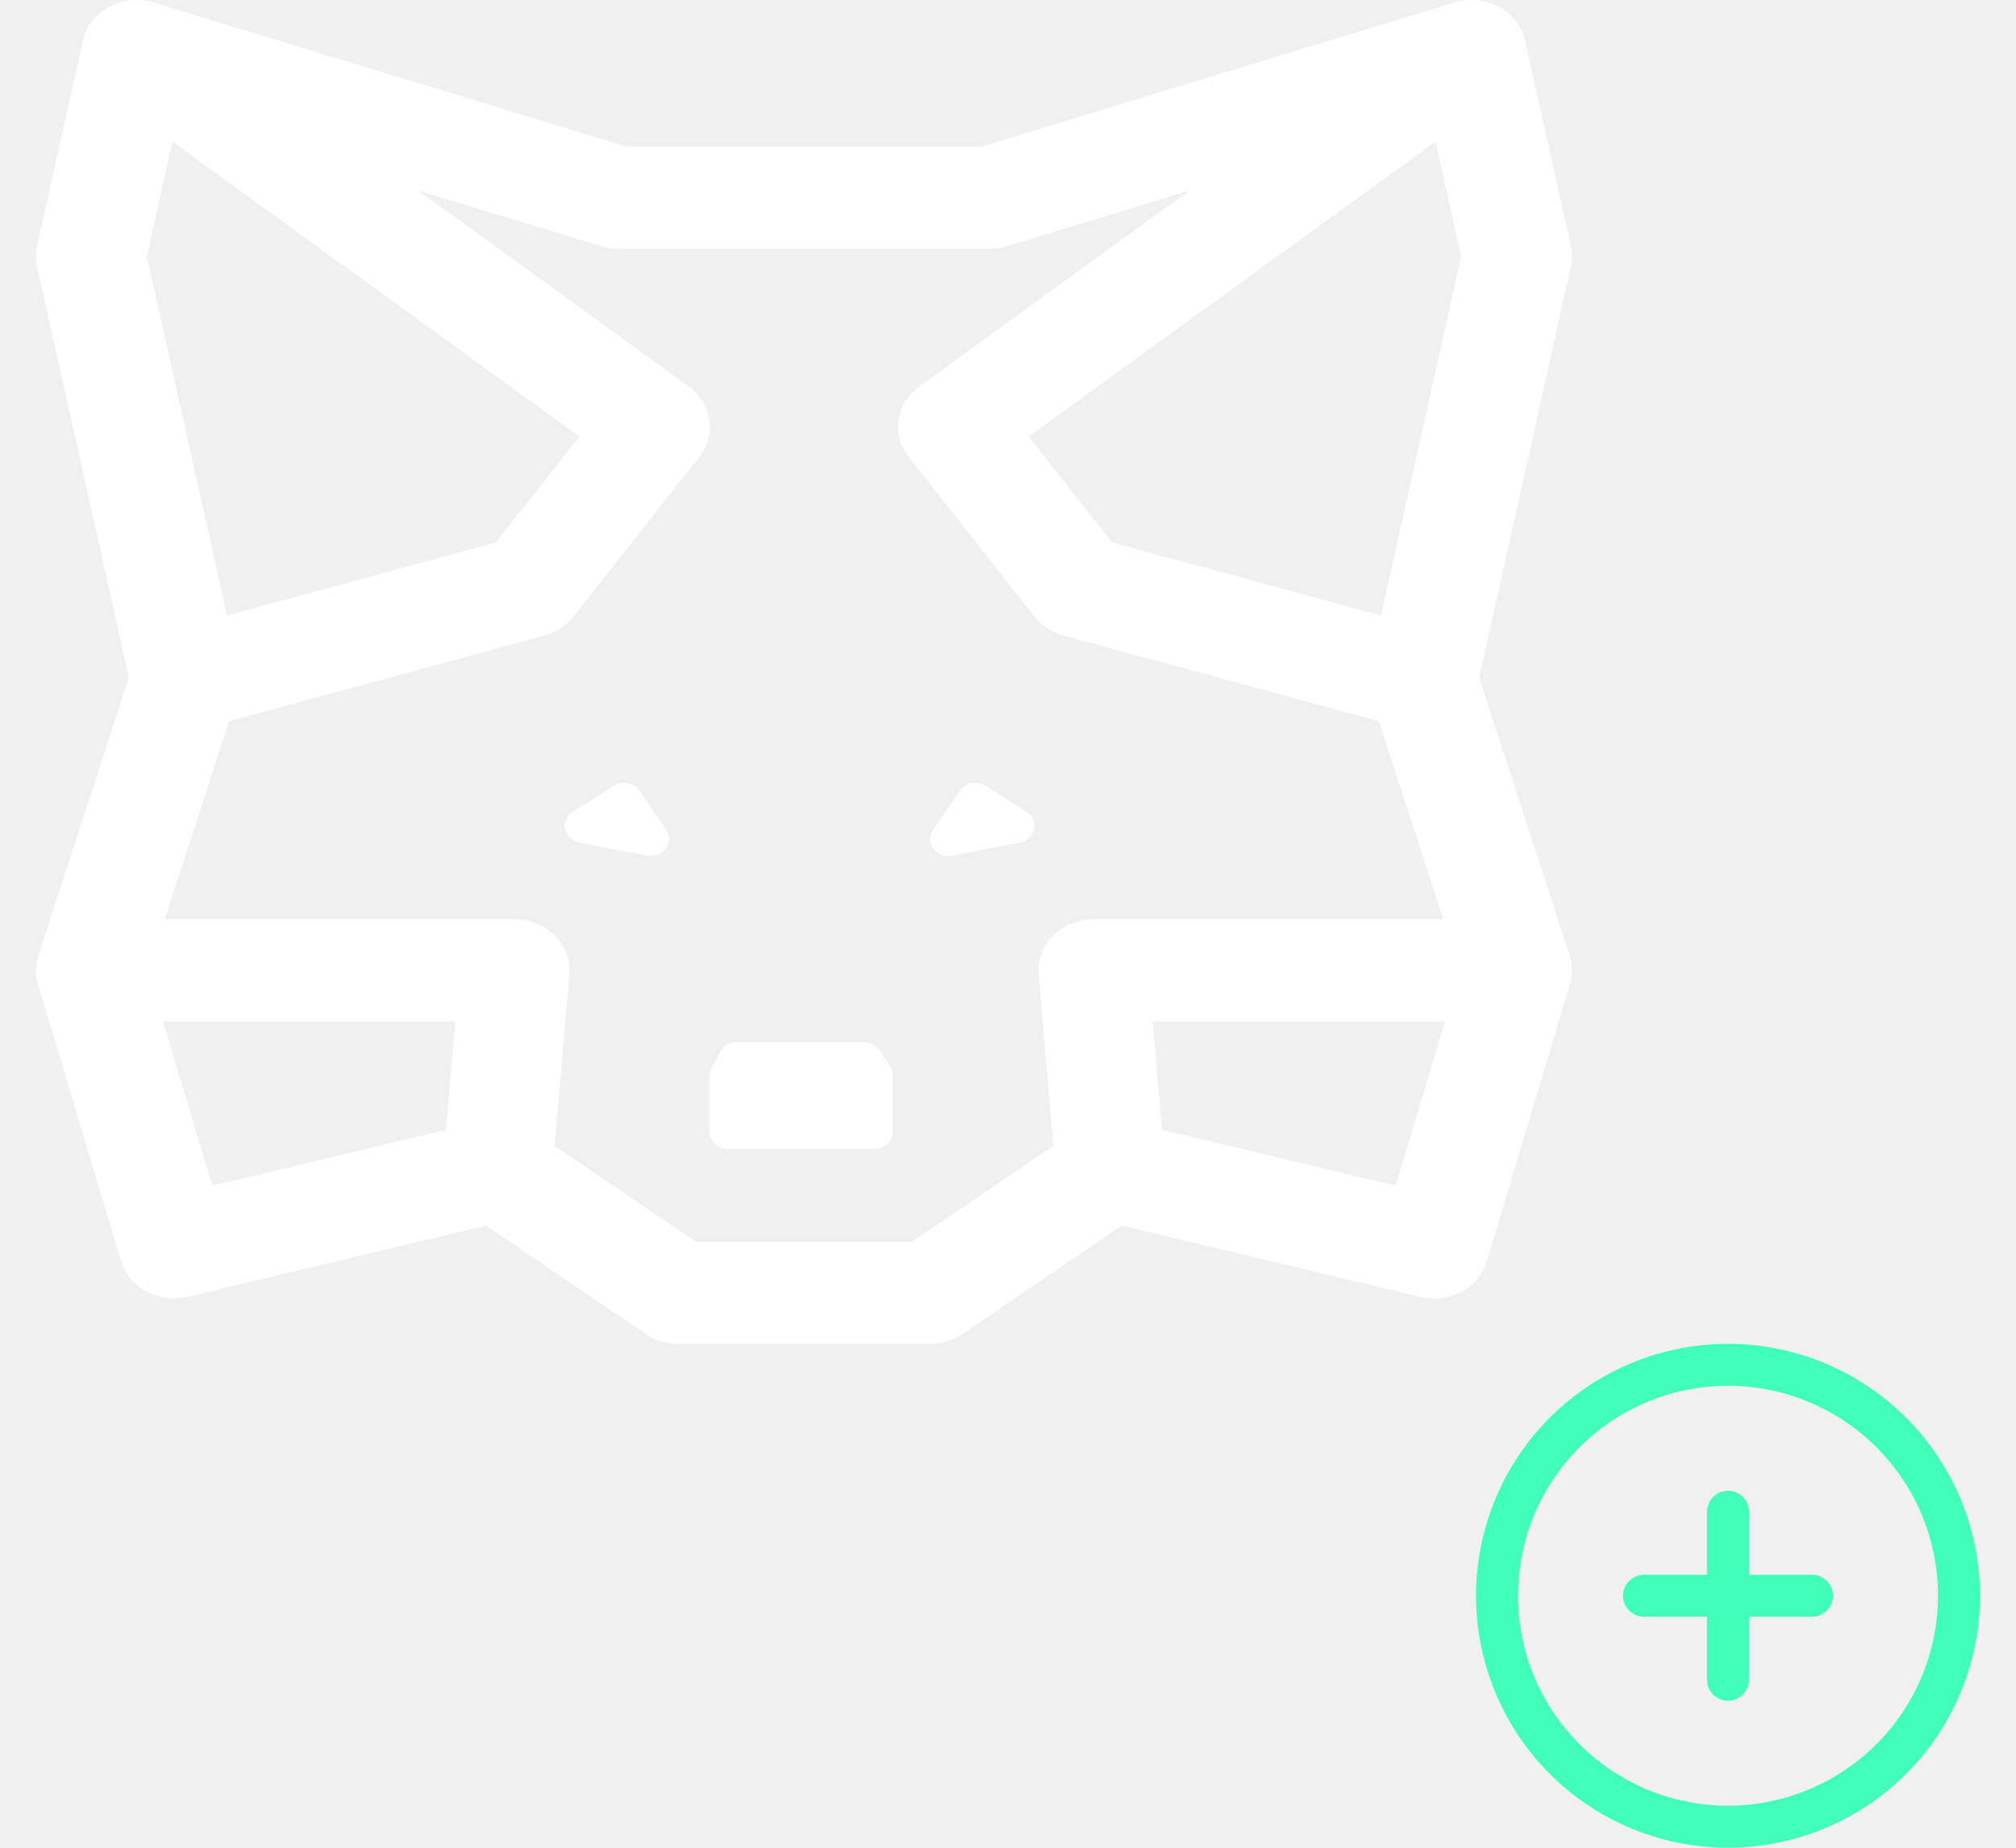
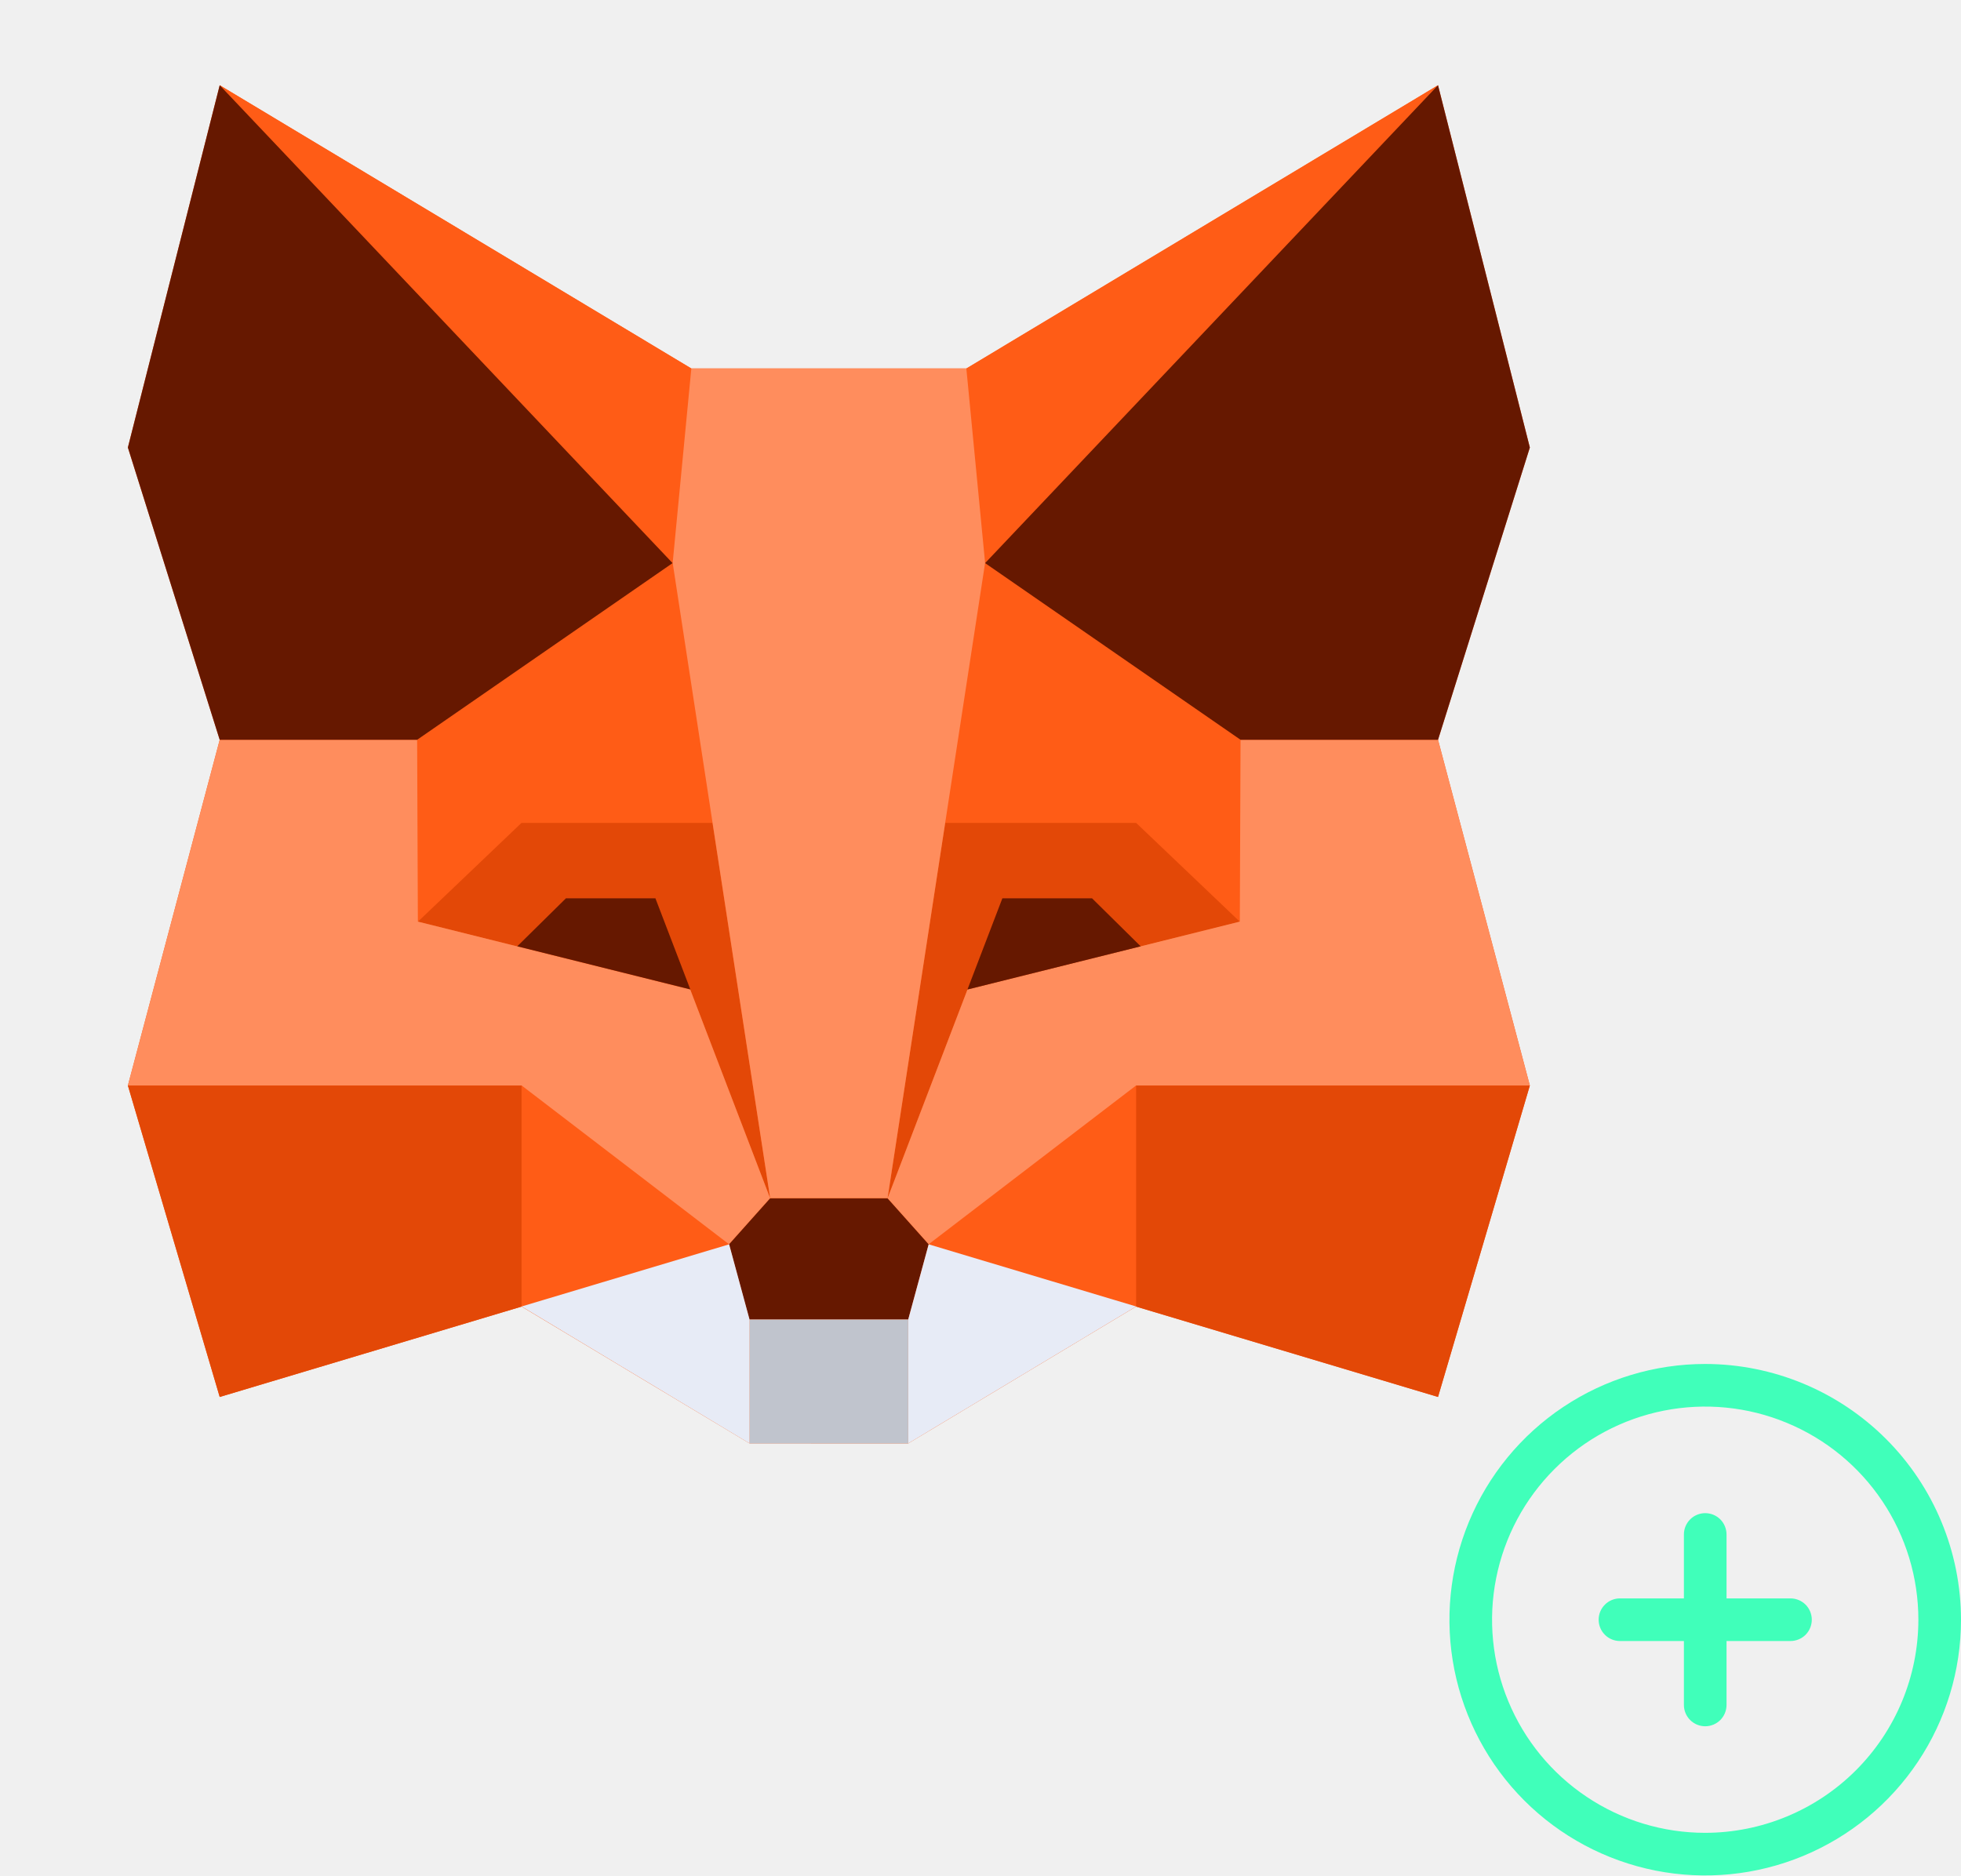
- <svg xmlns="http://www.w3.org/2000/svg" width="48" height="44" viewBox="0 0 48 44" fill="none">
-   <path d="M17.326 27.358H20.82C21.061 27.358 21.256 27.177 21.256 26.953V25.597C21.256 25.522 21.233 25.449 21.191 25.385L20.947 25.014C20.867 24.893 20.727 24.82 20.576 24.82H17.538C17.371 24.82 17.219 24.909 17.146 25.048L16.935 25.454C16.906 25.509 16.891 25.569 16.891 25.631V26.953C16.891 27.177 17.086 27.358 17.326 27.358Z" fill="white" />
-   <path d="M15.405 20.374L13.798 20.064C13.423 19.991 13.324 19.535 13.64 19.333L14.611 18.713C14.814 18.583 15.092 18.635 15.224 18.829L15.861 19.76C16.068 20.062 15.782 20.447 15.405 20.374Z" fill="white" />
-   <path d="M24.282 20.064L22.675 20.374C22.298 20.447 22.013 20.062 22.219 19.76L22.856 18.829C22.988 18.635 23.267 18.583 23.47 18.713L24.44 19.333C24.756 19.535 24.657 19.991 24.282 20.064Z" fill="white" />
-   <path fill-rule="evenodd" clip-rule="evenodd" d="M2.6 0.163C2.278 0.337 2.051 0.629 1.976 0.968L0.884 5.854C0.848 6.017 0.848 6.185 0.884 6.348L3.067 16.134L0.913 22.755C0.841 22.976 0.839 23.211 0.905 23.433L2.883 30.033C3.074 30.669 3.777 31.047 4.465 30.883L11.574 29.186L15.372 31.766C15.596 31.918 15.866 32 16.142 32H22.143C22.42 32 22.69 31.918 22.913 31.766L26.712 29.186L33.821 30.883C34.509 31.047 35.212 30.669 35.403 30.033L37.381 23.433C37.447 23.211 37.444 22.976 37.373 22.755L35.218 16.134L37.401 6.348C37.438 6.185 37.438 6.017 37.401 5.854L36.31 0.968C36.235 0.629 36.008 0.337 35.686 0.163C35.364 -0.01 34.979 -0.047 34.626 0.06L23.367 3.49H14.919L3.66 0.06C3.307 -0.047 2.921 -0.01 2.6 0.163ZM21.717 29.57H16.568L13.206 27.286L13.557 23.204C13.586 22.866 13.462 22.532 13.215 22.283C12.967 22.034 12.62 21.892 12.255 21.892H3.922L5.458 17.172L12.962 15.136C13.238 15.061 13.479 14.903 13.649 14.688L16.65 10.881C17.067 10.351 16.956 9.608 16.399 9.204L9.96 4.536L14.304 5.86C14.435 5.9 14.572 5.92 14.71 5.92H23.575C23.713 5.92 23.851 5.9 23.982 5.86L28.325 4.536L21.887 9.204C21.329 9.608 21.218 10.351 21.636 10.881L24.637 14.688C24.806 14.903 25.048 15.061 25.324 15.136L32.828 17.172L34.364 21.892H26.03C25.666 21.892 25.318 22.034 25.071 22.283C24.824 22.532 24.7 22.866 24.729 23.204L25.08 27.286L21.717 29.57ZM4.106 3.372L13.794 10.395L11.805 12.918L5.404 14.656L3.496 6.101L4.106 3.372ZM3.882 24.322H10.841L10.619 26.905L5.055 28.234L3.882 24.322ZM34.18 3.372L24.492 10.395L26.48 12.918L32.881 14.656L34.789 6.101L34.18 3.372ZM34.403 24.322H27.445L27.667 26.905L33.231 28.234L34.403 24.322Z" fill="white" />
-   <path d="M41.143 32C39.956 32 38.796 32.352 37.809 33.011C36.823 33.67 36.054 34.608 35.6 35.704C35.145 36.8 35.027 38.007 35.258 39.17C35.49 40.334 36.061 41.404 36.9 42.243C37.739 43.082 38.808 43.653 39.972 43.885C41.136 44.116 42.343 43.997 43.439 43.543C44.535 43.089 45.472 42.32 46.132 41.333C46.791 40.347 47.143 39.187 47.143 38C47.141 36.409 46.508 34.884 45.384 33.759C44.259 32.634 42.734 32.002 41.143 32ZM41.143 43C40.154 43 39.187 42.707 38.365 42.157C37.543 41.608 36.902 40.827 36.523 39.913C36.145 39 36.046 37.995 36.239 37.025C36.432 36.055 36.908 35.164 37.607 34.465C38.307 33.765 39.197 33.289 40.167 33.096C41.137 32.903 42.143 33.002 43.056 33.381C43.97 33.759 44.751 34.4 45.3 35.222C45.85 36.044 46.143 37.011 46.143 38C46.141 39.326 45.614 40.597 44.677 41.534C43.739 42.471 42.468 42.998 41.143 43ZM43.643 38C43.643 38.133 43.59 38.26 43.496 38.354C43.403 38.447 43.276 38.5 43.143 38.5H41.643V40C41.643 40.133 41.59 40.26 41.496 40.354C41.403 40.447 41.276 40.5 41.143 40.5C41.01 40.5 40.883 40.447 40.789 40.354C40.696 40.26 40.643 40.133 40.643 40V38.5H39.143C39.01 38.5 38.883 38.447 38.789 38.354C38.696 38.26 38.643 38.133 38.643 38C38.643 37.867 38.696 37.74 38.789 37.646C38.883 37.553 39.01 37.5 39.143 37.5H40.643V36C40.643 35.867 40.696 35.74 40.789 35.646C40.883 35.553 41.01 35.5 41.143 35.5C41.276 35.5 41.403 35.553 41.496 35.646C41.59 35.74 41.643 35.867 41.643 36V37.5H43.143C43.276 37.5 43.403 37.553 43.496 37.646C43.59 37.74 43.643 37.867 43.643 38Z" fill="#40FFBA" />
+ <svg xmlns="http://www.w3.org/2000/svg" width="46" height="44" viewBox="0 0 46 44" fill="none">
+   <g clip-path="url(#clip0_422_14141)">
+     <path d="M33.732 32.774L26.648 30.654L21.306 33.864L17.579 33.862L12.234 30.654L5.154 32.774L3 25.466L5.154 17.356L3 10.499L5.154 2L16.217 8.644H22.668L33.732 2L35.886 10.499L33.732 17.356L35.886 25.466L33.732 32.774Z" fill="#FF5C16" />
+     <path d="M5.155 2L16.219 8.648L15.779 13.211L5.155 2ZM12.236 25.469L17.104 29.197L12.236 30.654V25.469ZM16.715 19.307L15.779 13.214L9.79 17.358L9.787 17.356V17.359L9.806 21.624L12.234 19.308L16.715 19.307ZM33.732 2L22.668 8.648L23.107 13.211L33.732 2ZM26.651 25.469L21.783 29.197L26.651 30.654V25.469ZM29.098 17.359V17.356L29.097 17.357L23.108 13.214L22.173 19.307H26.651L29.081 21.624L29.098 17.359Z" fill="#FF5C16" />
+     <path d="M12.234 30.654L5.154 32.774L3 25.469H12.234V30.654ZM16.713 19.306L18.066 28.115L16.191 23.217L9.803 21.624L12.233 19.306H16.713V19.306ZM26.651 30.654L33.732 32.774L35.886 25.469H26.651V30.654ZM22.172 19.306L20.82 28.115L22.694 23.217L29.083 21.624L26.651 19.306H22.172V19.306Z" fill="#E34807" />
+     <path d="M3 25.466L5.154 17.356H9.785L9.802 21.622L16.191 23.215L18.066 28.113L17.102 29.192L12.234 25.465H3V25.466ZM35.886 25.466L33.732 17.356H29.1L29.083 21.622L22.695 23.215L20.82 28.113L21.783 29.192L26.651 25.465H35.886V25.466ZM22.668 8.644H16.217L15.779 13.206L18.066 28.108H20.82L23.108 13.206L22.668 8.644Z" fill="#FF8D5D" />
+     <path d="M5.154 2L3 10.499L5.154 17.356H9.785L15.777 13.211L5.154 2ZM15.374 21.075H13.276L12.134 22.201L16.193 23.212L15.374 21.074V21.075ZM33.732 2L35.886 10.499L33.732 17.356H29.1L23.108 13.211L33.732 2ZM23.514 21.075H25.616L26.758 22.202L22.694 23.215L23.514 21.073V21.075ZM21.305 30.956L21.784 29.195L20.82 28.116H18.064L17.101 29.195L17.579 30.956" fill="#661800" />
+     <path d="M21.305 30.956V33.865H17.579V30.956H21.305Z" fill="#C0C4CD" />
+     <path d="M12.236 30.651L17.582 33.864V30.955L17.104 29.193L12.236 30.651ZM26.651 30.651L21.305 33.864V30.955L21.784 29.193L26.651 30.651Z" fill="#E7EBF6" />
+     <path d="M40 32C38.813 32 37.653 32.352 36.667 33.011C35.68 33.67 34.911 34.608 34.457 35.704C34.003 36.8 33.884 38.007 34.115 39.17C34.347 40.334 34.918 41.404 35.757 42.243C36.596 43.082 37.666 43.653 38.83 43.885C39.993 44.116 41.2 43.997 42.296 43.543C43.392 43.089 44.33 42.32 44.989 41.333C45.648 40.347 46 39.187 46 38C45.998 36.409 45.366 34.884 44.241 33.759C43.116 32.634 41.591 32.002 40 32ZM40 43C39.011 43 38.044 42.707 37.222 42.157C36.4 41.608 35.759 40.827 35.381 39.913C35.002 39 34.903 37.995 35.096 37.025C35.289 36.055 35.765 35.164 36.465 34.465C37.164 33.765 38.055 33.289 39.025 33.096C39.995 32.903 41 33.002 41.913 33.381C42.827 33.759 43.608 34.4 44.157 35.222C44.707 36.044 45 37.011 45 38C44.999 39.326 44.471 40.597 43.534 41.534C42.597 42.471 41.326 42.998 40 43ZM42.5 38C42.5 38.133 42.447 38.26 42.354 38.354C42.26 38.447 42.133 38.5 42 38.5H40.5V40C40.5 40.133 40.447 40.26 40.354 40.354C40.26 40.447 40.133 40.5 40 40.5C39.867 40.5 39.74 40.447 39.647 40.354C39.553 40.26 39.5 40.133 39.5 40V38.5H38C37.867 38.5 37.74 38.447 37.647 38.354C37.553 38.26 37.5 38.133 37.5 38C37.5 37.867 37.553 37.74 37.647 37.646C37.74 37.553 37.867 37.5 38 37.5H39.5V36C39.5 35.867 39.553 35.74 39.647 35.646C39.74 35.553 39.867 35.5 40 35.5C40.133 35.5 40.26 35.553 40.354 35.646C40.447 35.74 40.5 35.867 40.5 36V37.5H42C42.133 37.5 42.26 37.553 42.354 37.646C42.447 37.74 42.5 37.867 42.5 38Z" fill="#40FFBA" />
+   </g>
+   <defs>
+     <clipPath id="clip0_422_14141">
+       <rect width="46" height="44" fill="white" />
+     </clipPath>
+   </defs>
</svg>
